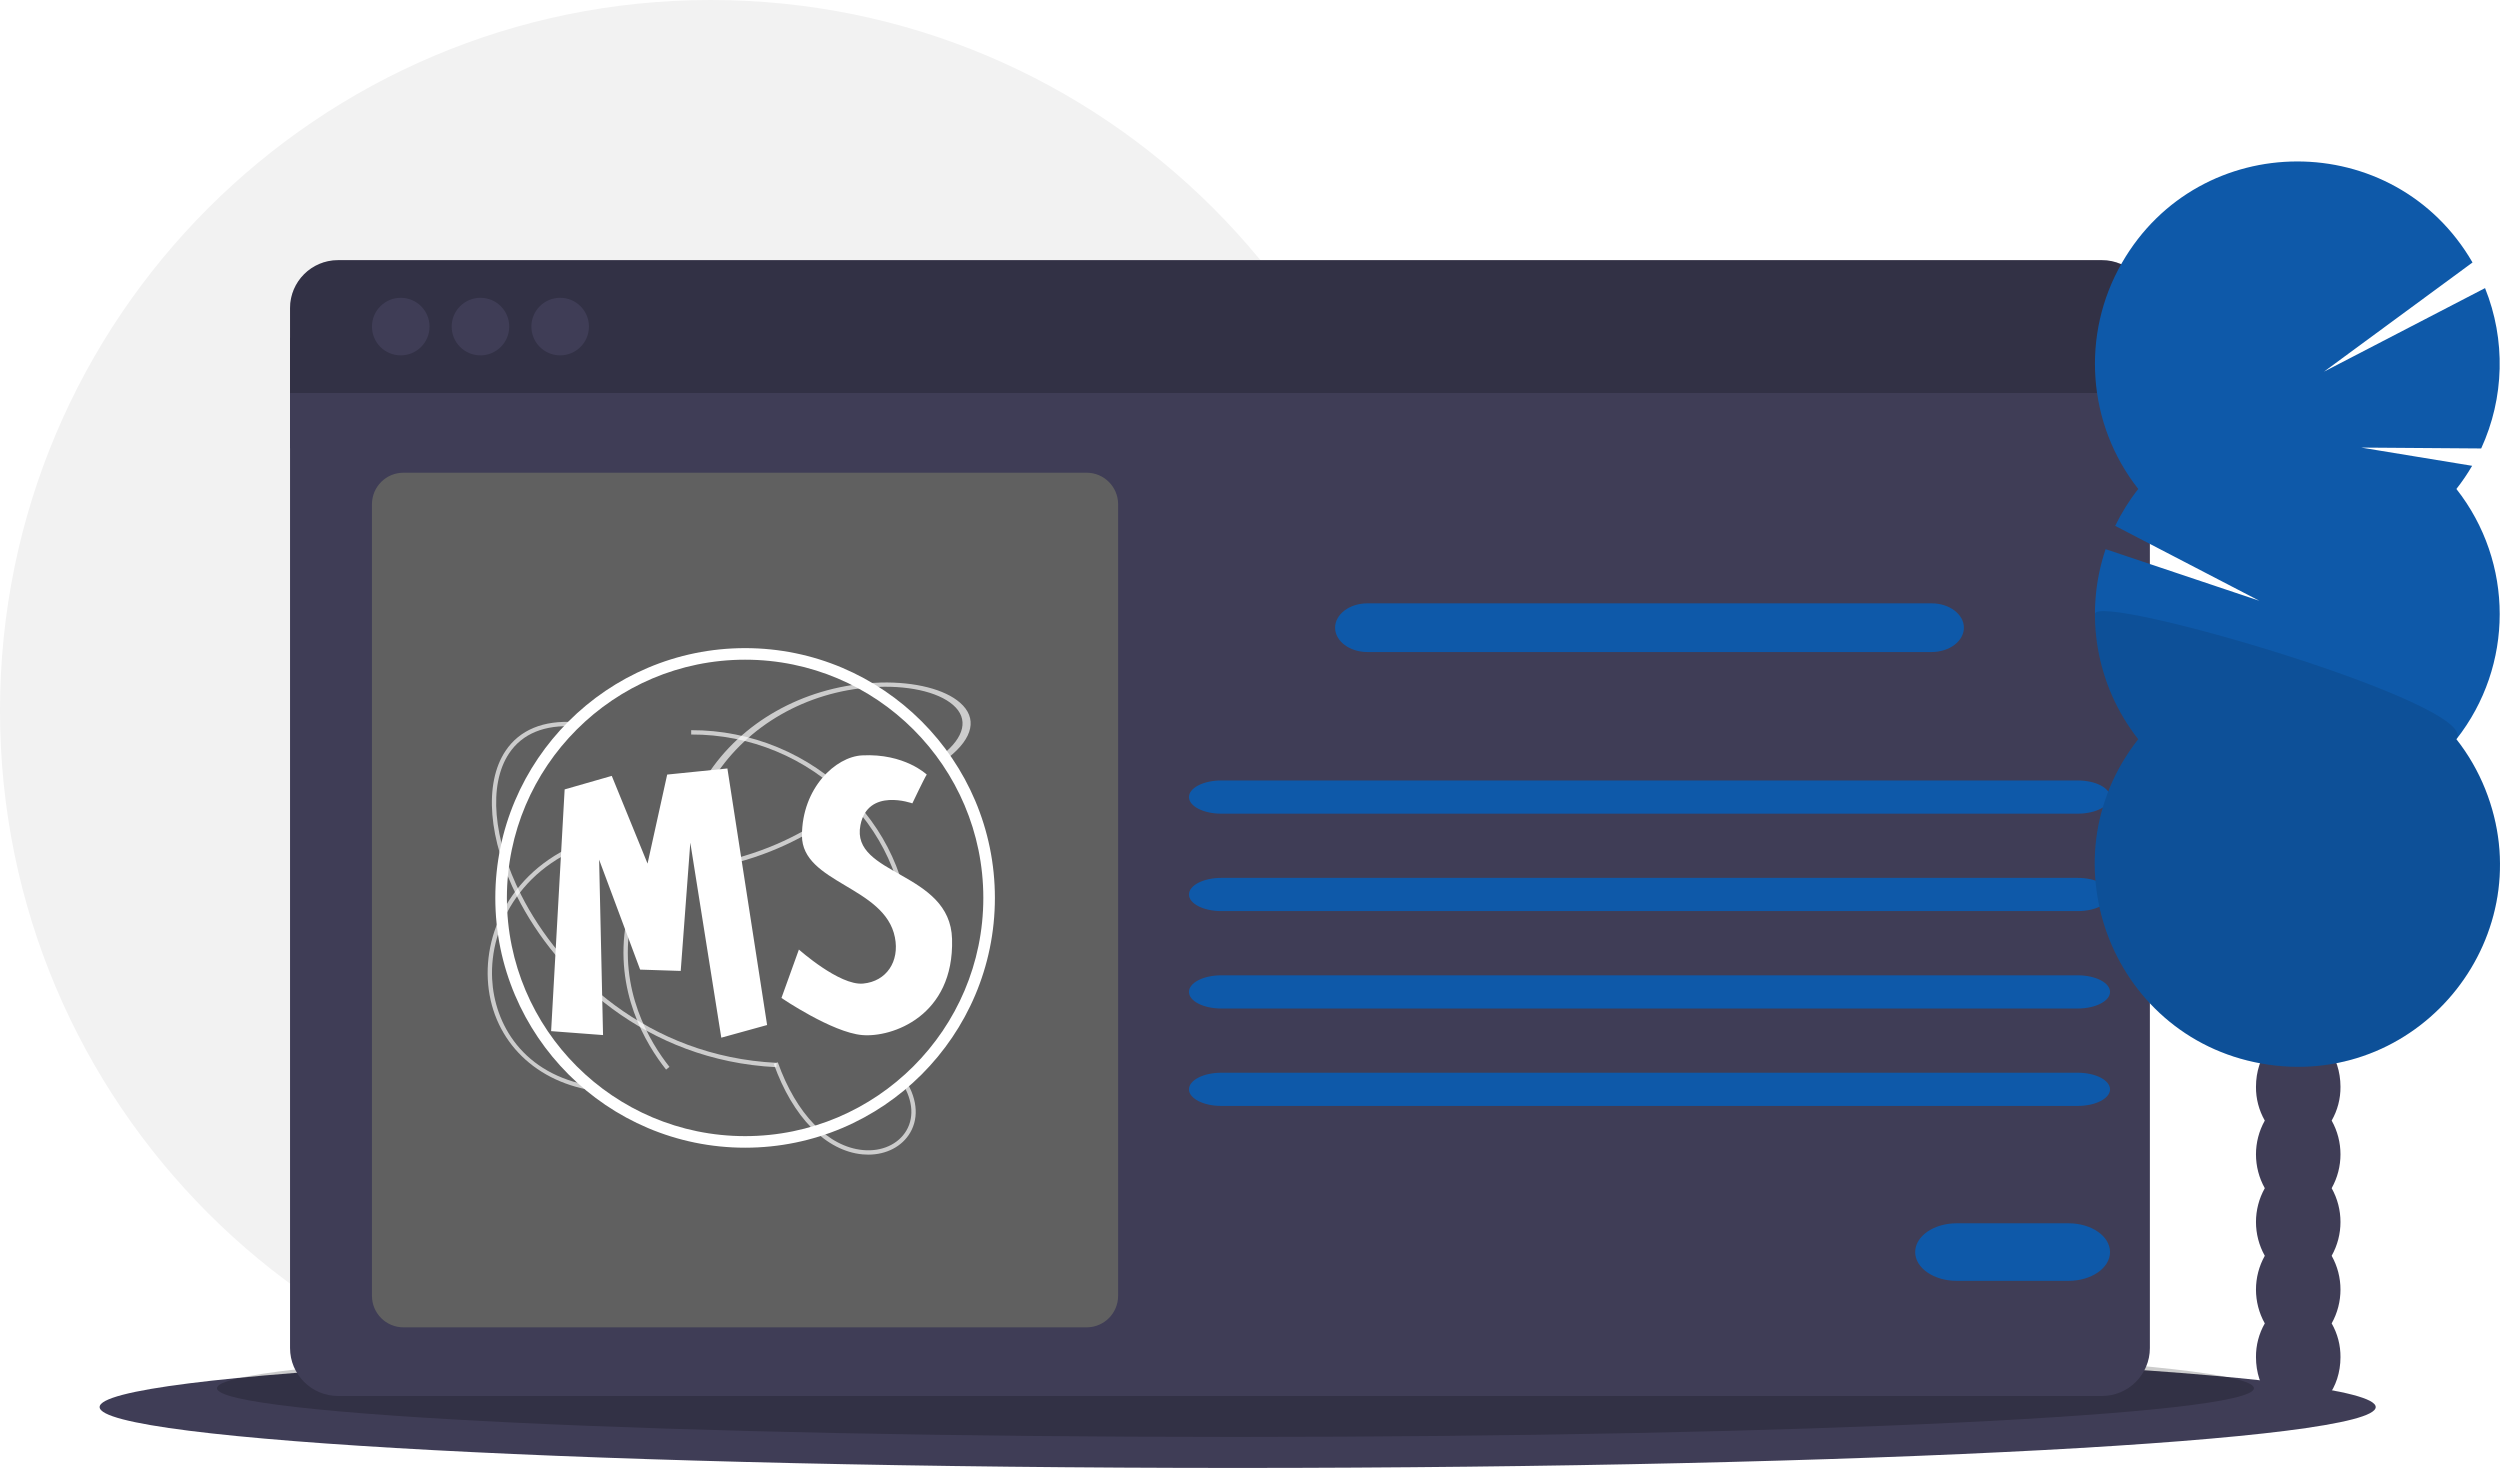
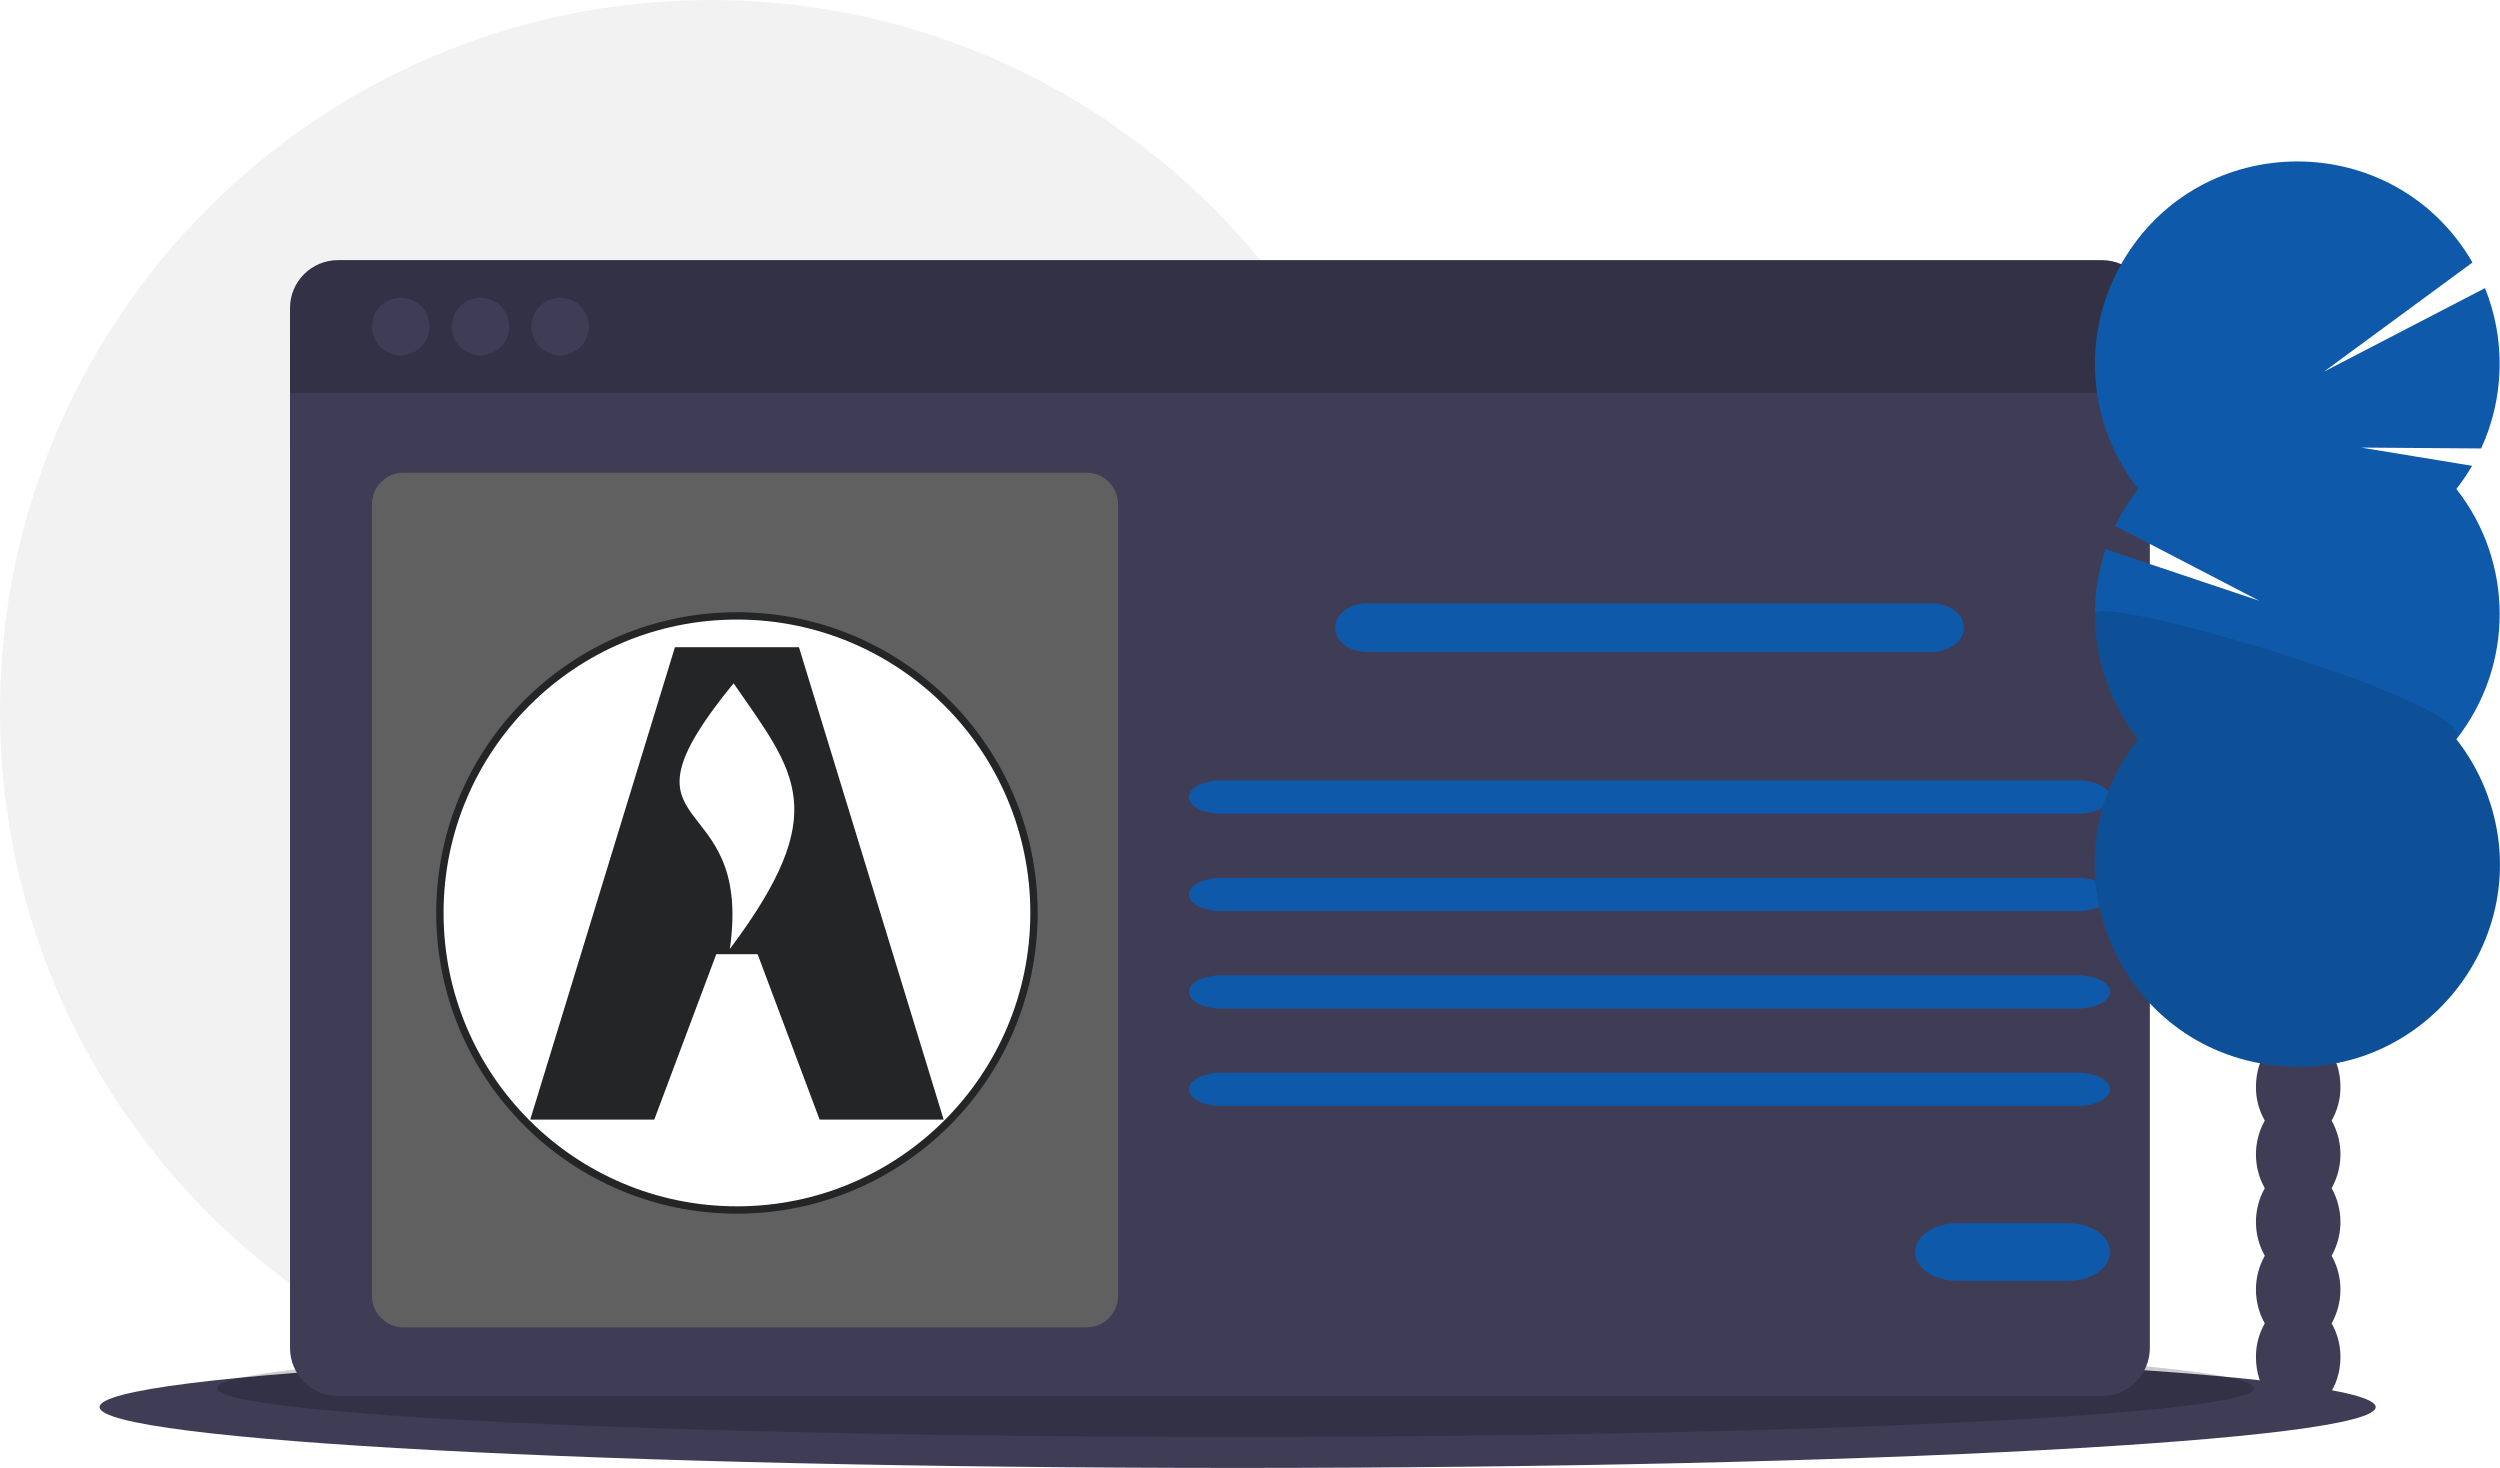
- <svg xmlns="http://www.w3.org/2000/svg" viewBox="33.347 114.813 423.188 248.486" width="423.188" height="248.486">
-   <g>
-     <circle cx="153.654" cy="235.12" r="120.307" fill="#f2f2f2" style="" />
-     <ellipse cx="242.854" cy="352.992" rx="192.642" ry="10.307" fill="#3f3d56" style="" />
-     <ellipse cx="242.479" cy="349.806" rx="172.404" ry="8.245" opacity="0.2" style="" />
-     <rect x="82.444" y="171.969" width="314.824" height="18.74" fill="#3f3d56" style="" />
-     <path d="M 82.444 342.997 C 82.444 347.481 86.08 351.118 90.566 351.118 L 389.147 351.118 C 393.631 351.118 397.268 347.481 397.268 342.997 L 397.268 181.338 L 82.444 181.338 L 82.444 342.997 Z" fill="#3f3d56" style="" />
-     <path d="M 389.147 158.851 L 90.566 158.851 C 86.08 158.851 82.444 162.487 82.444 166.972 L 82.444 181.338 L 397.268 181.338 L 397.268 166.972 C 397.268 162.487 393.631 158.851 389.147 158.851 Z" fill="#3f3d56" style="" />
-     <path d="M 389.147 158.851 L 90.566 158.851 C 86.08 158.851 82.444 162.487 82.444 166.972 L 82.444 181.338 L 397.268 181.338 L 397.268 166.972 C 397.268 162.487 393.631 158.851 389.147 158.851 Z" opacity="0.2" style="" />
-     <circle cx="101.184" cy="170.095" r="4.872" fill="#3f3d56" style="" />
-     <circle cx="114.676" cy="170.095" r="4.872" fill="#3f3d56" style="" />
-     <circle cx="128.168" cy="170.095" r="4.872" fill="#3f3d56" style="" />
-     <rect x="96.311" y="194.831" width="126.305" height="144.669" rx="5.335" fill="#606060" style="" />
-     <rect x="259.345" y="216.943" width="106.44" height="8.245" rx="5.476" style="fill: rgb(14, 89, 169);" />
-     <rect x="234.609" y="246.926" width="155.913" height="5.622" rx="5.476" style="fill: rgb(14, 89, 169);" />
-     <rect x="234.609" y="263.417" width="155.913" height="5.622" rx="5.476" style="fill: rgb(14, 89, 169);" />
-     <rect x="234.609" y="279.908" width="155.913" height="5.622" rx="5.476" style="fill: rgb(14, 89, 169);" />
-     <rect x="234.609" y="296.398" width="155.913" height="5.622" rx="5.476" style="fill: rgb(14, 89, 169);" />
-     <rect x="357.54" y="321.884" width="32.982" height="9.745" rx="7.028" style="fill: rgb(14, 89, 169);" />
-     <g transform="matrix(1.112562, 0, 0, 1.112562, -32.94416, -18.40232)" style="">
-       <g transform="matrix(1.128767, 0, 0, 1.128767, -150.6781, 165.6733)" style="">
-         <g id="SvgjsG2781" featurekey="odWo6G-0" transform="matrix(0.780012, 0, 0, 0.780012, 247.2643, 41.33539)" fill="#111111" style="">
-           <g transform="matrix(1, 0, 0, 1, 0.571293, 0)">
-             <path d="M 50 93.166 C 26.198 93.166 6.834 73.802 6.834 50 C 6.834 26.198 26.198 6.834 50 6.834 C 73.802 6.834 93.166 26.198 93.166 50 C 93.166 73.802 73.802 93.166 50 93.166 Z M 50 8.834 C 27.301 8.834 8.834 27.301 8.834 50 C 8.834 72.699 27.301 91.166 50 91.166 C 72.699 91.166 91.166 72.699 91.166 50 C 91.166 27.301 72.699 8.834 50 8.834 Z" style="paint-order: stroke markers; fill-rule: evenodd; fill: rgb(255, 255, 255);" />
-             <path d="M 42.054 45.22 L 41.947 44.478 C 60.145 41.855 70.192 31.453 73.667 27.103 L 74.253 27.571 C 70.722 31.99 60.517 42.559 42.054 45.22 Z" style="fill-opacity: 0.68; paint-order: stroke markers; fill-rule: evenodd; fill: rgb(255, 255, 255);" />
-             <circle cx="44.793" cy="46.114" r="2.82" style="fill-opacity: 0.68; paint-order: stroke markers; fill-rule: evenodd; fill: rgb(255, 255, 255);" />
-             <path d="M 36.344 79.667 C 32.86 75.28 27.332 66.128 29.449 54.115 L 30.187 54.246 C 28.121 65.969 33.525 74.912 36.93 79.2 L 36.344 79.667 Z" style="fill-opacity: 0.68; paint-order: stroke markers; fill-rule: evenodd; fill: rgb(255, 255, 255);" />
-             <path d="M 78.553 58.284 L 77.803 58.263 C 78.065 48.888 74.481 39.915 67.71 32.998 C 60.66 25.794 50.819 21.706 40.684 21.765 L 40.679 21.015 C 51 20.975 61.055 25.125 68.246 32.473 C 75.16 39.537 78.82 48.704 78.553 58.284 Z" style="fill-opacity: 0.68; paint-order: stroke markers; fill-rule: evenodd; fill: rgb(255, 255, 255);" />
-             <path d="M 55.399 79.251 C 32.777 78.135 17.44 63.323 10.629 49.833 C 5.622 39.915 4.839 30.251 8.586 24.611 C 11.004 20.971 15.161 19.25 20.595 19.628 L 20.543 20.376 C 15.379 20.015 11.47 21.625 9.21 25.026 C 5.612 30.442 6.412 39.817 11.298 49.495 C 18.013 62.797 33.135 77.401 55.436 78.501 L 55.399 79.251 Z" style="fill-opacity: 0.68; paint-order: stroke markers; fill-rule: evenodd; fill: rgb(255, 255, 255);" />
-             <path d="M 23.574 83.267 C 13.12 81.553 6.04 74.011 5.536 64.052 C 5.052 54.472 10.949 43.083 25.215 39.234 L 25.41 39.958 C 11.548 43.698 5.816 54.734 6.286 64.014 C 6.672 71.648 11.448 80.519 23.696 82.527 L 23.574 83.267 Z" style="fill-opacity: 0.68; paint-order: stroke markers; fill-rule: evenodd; fill: rgb(255, 255, 255);" />
-             <circle cx="25.179" cy="39.64" r="2.82" style="fill-opacity: 0.68; paint-order: stroke markers; fill-rule: evenodd; fill: rgb(255, 255, 255);" />
-             <path d="M 71.286 94.365 C 70.961 94.365 70.632 94.35 70.298 94.319 C 63.962 93.73 58.223 87.877 54.944 78.661 L 55.651 78.409 C 58.829 87.343 64.33 93.011 70.367 93.572 C 73.617 93.881 76.494 92.571 77.888 90.175 C 79.331 87.696 78.914 84.489 76.743 81.379 L 77.358 80.949 C 79.703 84.309 80.131 87.809 78.536 90.552 C 77.138 92.954 74.416 94.365 71.286 94.365 Z" style="fill-opacity: 0.68; paint-order: stroke markers; fill-rule: evenodd; fill: rgb(255, 255, 255);" />
-             <path d="M 73.706 12.936 C 73.101 12.936 72.487 12.951 71.865 12.982 C 60.053 13.562 49.351 19.328 43.238 28.409 L 44.555 28.657 C 50.481 19.854 60.737 14.27 71.993 13.717 C 78.052 13.413 83.416 14.703 86.017 17.064 C 88.705 19.507 87.93 22.666 83.881 25.73 L 85.026 26.154 C 89.399 22.843 90.198 19.395 87.224 16.693 C 84.619 14.326 79.543 12.936 73.706 12.936 Z" style="fill-opacity: 0.68; paint-order: stroke markers; fill-rule: evenodd; fill: rgb(255, 255, 255);" transform="matrix(0.999784, -0.020769, 0.020769, 0.999784, -0.417661, 1.377655)" />
-           </g>
-           <circle cx="76.514" cy="28.767" r="0" style="fill-opacity: 0.68; paint-order: stroke markers; fill: rgb(255, 255, 255);" />
-           <circle cx="27.345" cy="55.653" r="0" style="fill-opacity: 0.68; paint-order: stroke markers; fill: rgb(255, 255, 255);" />
-           <circle cx="34.08" cy="80.649" r="0" style="fill-opacity: 0.68; paint-order: stroke markers; fill: rgb(255, 255, 255);" />
-           <circle cx="78.128" cy="58.131" r="0" style="fill-opacity: 0.68; paint-order: stroke markers; fill: rgb(255, 255, 255);" />
-           <circle cx="40.819" cy="21.442" r="0" style="fill-opacity: 0.68; paint-order: stroke markers; fill: rgb(255, 255, 255);" />
-           <circle cx="55.277" cy="78.637" r="0" style="fill-opacity: 0.68; paint-order: stroke markers; fill: rgb(255, 255, 255);" />
-           <circle cx="62.771" cy="18.677" r="0" style="fill-opacity: 0.68; paint-order: stroke markers; fill: rgb(255, 255, 255);" />
-         </g>
-         <g id="SvgjsG2927" featurekey="nameFeature-0" transform="matrix(1.470365, 0, 0, 1.470365, 259.7231, 40.12609)" fill="#6789ba" style="">
-           <path d="M 16.171 40.16 L 13.331 22.28 L 12.451 34.04 L 8.731 33.92 L 4.971 23.84 L 5.331 39.92 L 0.571 39.56 L 1.811 17.4 L 6.131 16.16 L 9.411 24.2 L 11.211 16.04 L 16.731 15.48 L 20.371 39 L 16.171 40.16 Z M 29.086 39.92 C 26.326 39.68 21.686 36.52 21.686 36.52 L 23.286 32.08 C 23.286 32.08 27.006 35.4 29.166 35.2 C 31.326 35 32.526 33.16 32.086 30.96 C 31.166 26.28 23.566 26 23.566 21.64 C 23.566 17.28 26.646 14.4 29.086 14.28 C 32.966 14.08 35.006 16.04 35.006 16.04 C 34.806 16.32 33.686 18.68 33.686 18.68 C 33.686 18.68 29.606 17.2 28.926 20.68 C 28.006 25.32 37.166 24.88 37.326 31.12 C 37.526 38.2 31.806 40.16 29.086 39.92 L 29.086 39.92 Z" style="fill: rgb(255, 255, 255);" />
-         </g>
-       </g>
+ <svg xmlns="http://www.w3.org/2000/svg" viewBox="29.64 13.19 423.19 248.49">
+   <g transform="matrix(1, 0, 0, 1, -31.23497, -13.45509)">
+     <g transform="matrix(1, 0, 0, 1, 27.52424, -88.16703)">
+       <circle cx="153.654" cy="235.12" r="120.307" fill="#f2f2f2" style="" />
+       <ellipse cx="242.854" cy="352.992" rx="192.642" ry="10.307" fill="#3f3d56" style="" />
+       <ellipse cx="242.479" cy="349.806" rx="172.404" ry="8.245" opacity="0.2" style="" />
+       <rect x="82.444" y="171.969" width="314.824" height="18.74" fill="#3f3d56" style="" />
+       <path d="M 82.444 342.997 C 82.444 347.481 86.08 351.118 90.566 351.118 L 389.147 351.118 C 393.631 351.118 397.268 347.481 397.268 342.997 L 397.268 181.338 L 82.444 181.338 L 82.444 342.997 Z" fill="#3f3d56" style="" />
+       <path d="M 389.147 158.851 L 90.566 158.851 C 86.08 158.851 82.444 162.487 82.444 166.972 L 82.444 181.338 L 397.268 181.338 L 397.268 166.972 C 397.268 162.487 393.631 158.851 389.147 158.851 Z" fill="#3f3d56" style="" />
+       <path d="M 389.147 158.851 L 90.566 158.851 C 86.08 158.851 82.444 162.487 82.444 166.972 L 82.444 181.338 L 397.268 181.338 L 397.268 166.972 C 397.268 162.487 393.631 158.851 389.147 158.851 Z" opacity="0.2" style="" />
+       <circle cx="101.184" cy="170.095" r="4.872" fill="#3f3d56" style="" />
+       <circle cx="114.676" cy="170.095" r="4.872" fill="#3f3d56" style="" />
+       <circle cx="128.168" cy="170.095" r="4.872" fill="#3f3d56" style="" />
+       <rect x="96.311" y="194.831" width="126.305" height="144.669" rx="5.335" fill="#606060" style="" />
+       <rect x="259.345" y="216.943" width="106.44" height="8.245" rx="5.476" style="fill: rgb(14, 89, 169);" />
+       <rect x="234.609" y="246.926" width="155.913" height="5.622" rx="5.476" style="fill: rgb(14, 89, 169);" />
+       <rect x="234.609" y="263.417" width="155.913" height="5.622" rx="5.476" style="fill: rgb(14, 89, 169);" />
+       <rect x="234.609" y="279.908" width="155.913" height="5.622" rx="5.476" style="fill: rgb(14, 89, 169);" />
+       <rect x="234.609" y="296.398" width="155.913" height="5.622" rx="5.476" style="fill: rgb(14, 89, 169);" />
+       <rect x="357.54" y="321.884" width="32.982" height="9.745" rx="7.028" style="fill: rgb(14, 89, 169);" />
+       <path d="M 428.04 304.5 C 429.037 302.76 429.552 300.784 429.532 298.778 C 429.532 293.608 426.33 289.416 422.38 289.416 C 418.43 289.416 415.228 293.608 415.228 298.778 C 415.208 300.784 415.724 302.76 416.721 304.5 C 414.73 308.055 414.73 312.388 416.721 315.943 C 414.73 319.498 414.73 323.831 416.721 327.386 C 414.73 330.942 414.73 335.275 416.721 338.83 C 415.724 340.57 415.208 342.545 415.228 344.551 C 415.228 349.722 418.43 353.913 422.38 353.913 C 426.33 353.913 429.532 349.722 429.532 344.551 C 429.552 342.545 429.037 340.57 428.04 338.83 C 430.029 335.275 430.029 330.942 428.04 327.386 C 430.029 323.831 430.029 319.498 428.04 315.943 C 430.029 312.388 430.029 308.055 428.04 304.5 Z" fill="#3f3d56" style="" />
+       <ellipse cx="422.38" cy="287.336" rx="7.152" ry="9.363" fill="#3f3d56" style="" />
+       <ellipse cx="422.38" cy="275.893" rx="7.152" ry="9.363" fill="#3f3d56" style="" />
+       <path d="M 449.153 197.583 C 450.13 196.34 451.021 195.029 451.817 193.662 L 433.024 190.576 L 453.349 190.727 C 457.289 182.154 457.526 172.336 454.003 163.583 L 426.736 177.728 L 451.883 159.243 C 438.673 136.416 405.706 136.449 392.542 159.303 C 385.557 171.429 386.649 186.584 395.301 197.583 C 393.777 199.519 392.468 201.614 391.394 203.831 L 415.787 216.504 L 389.776 207.774 C 386.067 218.743 388.144 230.843 395.301 239.946 C 378.996 260.673 391.245 291.278 417.349 295.034 C 443.451 298.789 463.831 272.879 454.032 248.395 C 452.817 245.361 451.175 242.515 449.153 239.946 C 458.929 227.516 458.929 210.012 449.153 197.583 Z" fill-rule="evenodd" style="fill: rgb(14, 89, 169);" />
+       <path d="M 387.969 218.764 C 387.957 226.449 390.54 233.912 395.301 239.946 C 378.996 260.673 391.245 291.278 417.349 295.034 C 443.451 298.789 463.831 272.879 454.032 248.395 C 452.817 245.361 451.175 242.515 449.153 239.946 C 453.745 234.116 387.969 214.919 387.969 218.764 Z" opacity="0.1" style="" />
    </g>
-     <path d="M 428.04 304.5 C 429.037 302.76 429.552 300.784 429.532 298.778 C 429.532 293.608 426.33 289.416 422.38 289.416 C 418.43 289.416 415.228 293.608 415.228 298.778 C 415.208 300.784 415.724 302.76 416.721 304.5 C 414.73 308.055 414.73 312.388 416.721 315.943 C 414.73 319.498 414.73 323.831 416.721 327.386 C 414.73 330.942 414.73 335.275 416.721 338.83 C 415.724 340.57 415.208 342.545 415.228 344.551 C 415.228 349.722 418.43 353.913 422.38 353.913 C 426.33 353.913 429.532 349.722 429.532 344.551 C 429.552 342.545 429.037 340.57 428.04 338.83 C 430.029 335.275 430.029 330.942 428.04 327.386 C 430.029 323.831 430.029 319.498 428.04 315.943 C 430.029 312.388 430.029 308.055 428.04 304.5 Z" fill="#3f3d56" style="" />
-     <ellipse cx="422.38" cy="287.336" rx="7.152" ry="9.363" fill="#3f3d56" style="" />
-     <ellipse cx="422.38" cy="275.893" rx="7.152" ry="9.363" fill="#3f3d56" style="" />
-     <path d="M 449.153 197.583 C 450.13 196.34 451.021 195.029 451.817 193.662 L 433.024 190.576 L 453.349 190.727 C 457.289 182.154 457.526 172.336 454.003 163.583 L 426.736 177.728 L 451.883 159.243 C 438.673 136.416 405.706 136.449 392.542 159.303 C 385.557 171.429 386.649 186.584 395.301 197.583 C 393.777 199.519 392.468 201.614 391.394 203.831 L 415.787 216.504 L 389.776 207.774 C 386.067 218.743 388.144 230.843 395.301 239.946 C 378.996 260.673 391.245 291.278 417.349 295.034 C 443.451 298.789 463.831 272.879 454.032 248.395 C 452.817 245.361 451.175 242.515 449.153 239.946 C 458.929 227.516 458.929 210.012 449.153 197.583 Z" fill-rule="evenodd" style="fill: rgb(14, 89, 169);" />
-     <path d="M 387.969 218.764 C 387.957 226.449 390.54 233.912 395.301 239.946 C 378.996 260.673 391.245 291.278 417.349 295.034 C 443.451 298.789 463.831 272.879 454.032 248.395 C 452.817 245.361 451.175 242.515 449.153 239.946 C 453.745 234.116 387.969 214.919 387.969 218.764 Z" opacity="0.1" style="" />
+     <g transform="matrix(1.24292, 0, 0, 1.24292, 199.6538, 304.7929)">
+       <circle cx="-11.29" cy="-99.45" r="40.456" style="stroke-width: 1; fill: rgb(255, 255, 255); paint-order: fill; stroke: rgb(36, 37, 38);" />
+       <path style="stroke-width: 1.091; fill: rgb(36, 37, 38);" d="M -19.735 -135.64 L -39.441 -71.302 L -22.55 -71.302 L -14.104 -93.829 L -8.474 -93.829 L -0.029 -71.302 L 16.862 -71.302 L -2.844 -135.64 L -19.735 -135.64 Z" />
+       <path d="M -11.747 -130.73 C -29.559 -108.94 -8.995 -117.29 -12.258 -94.538 C 1.799 -113.31 -3.295 -118.48 -11.747 -130.73" style="stroke-width: 1.091; fill: rgb(255, 255, 255);" />
+     </g>
  </g>
</svg>
